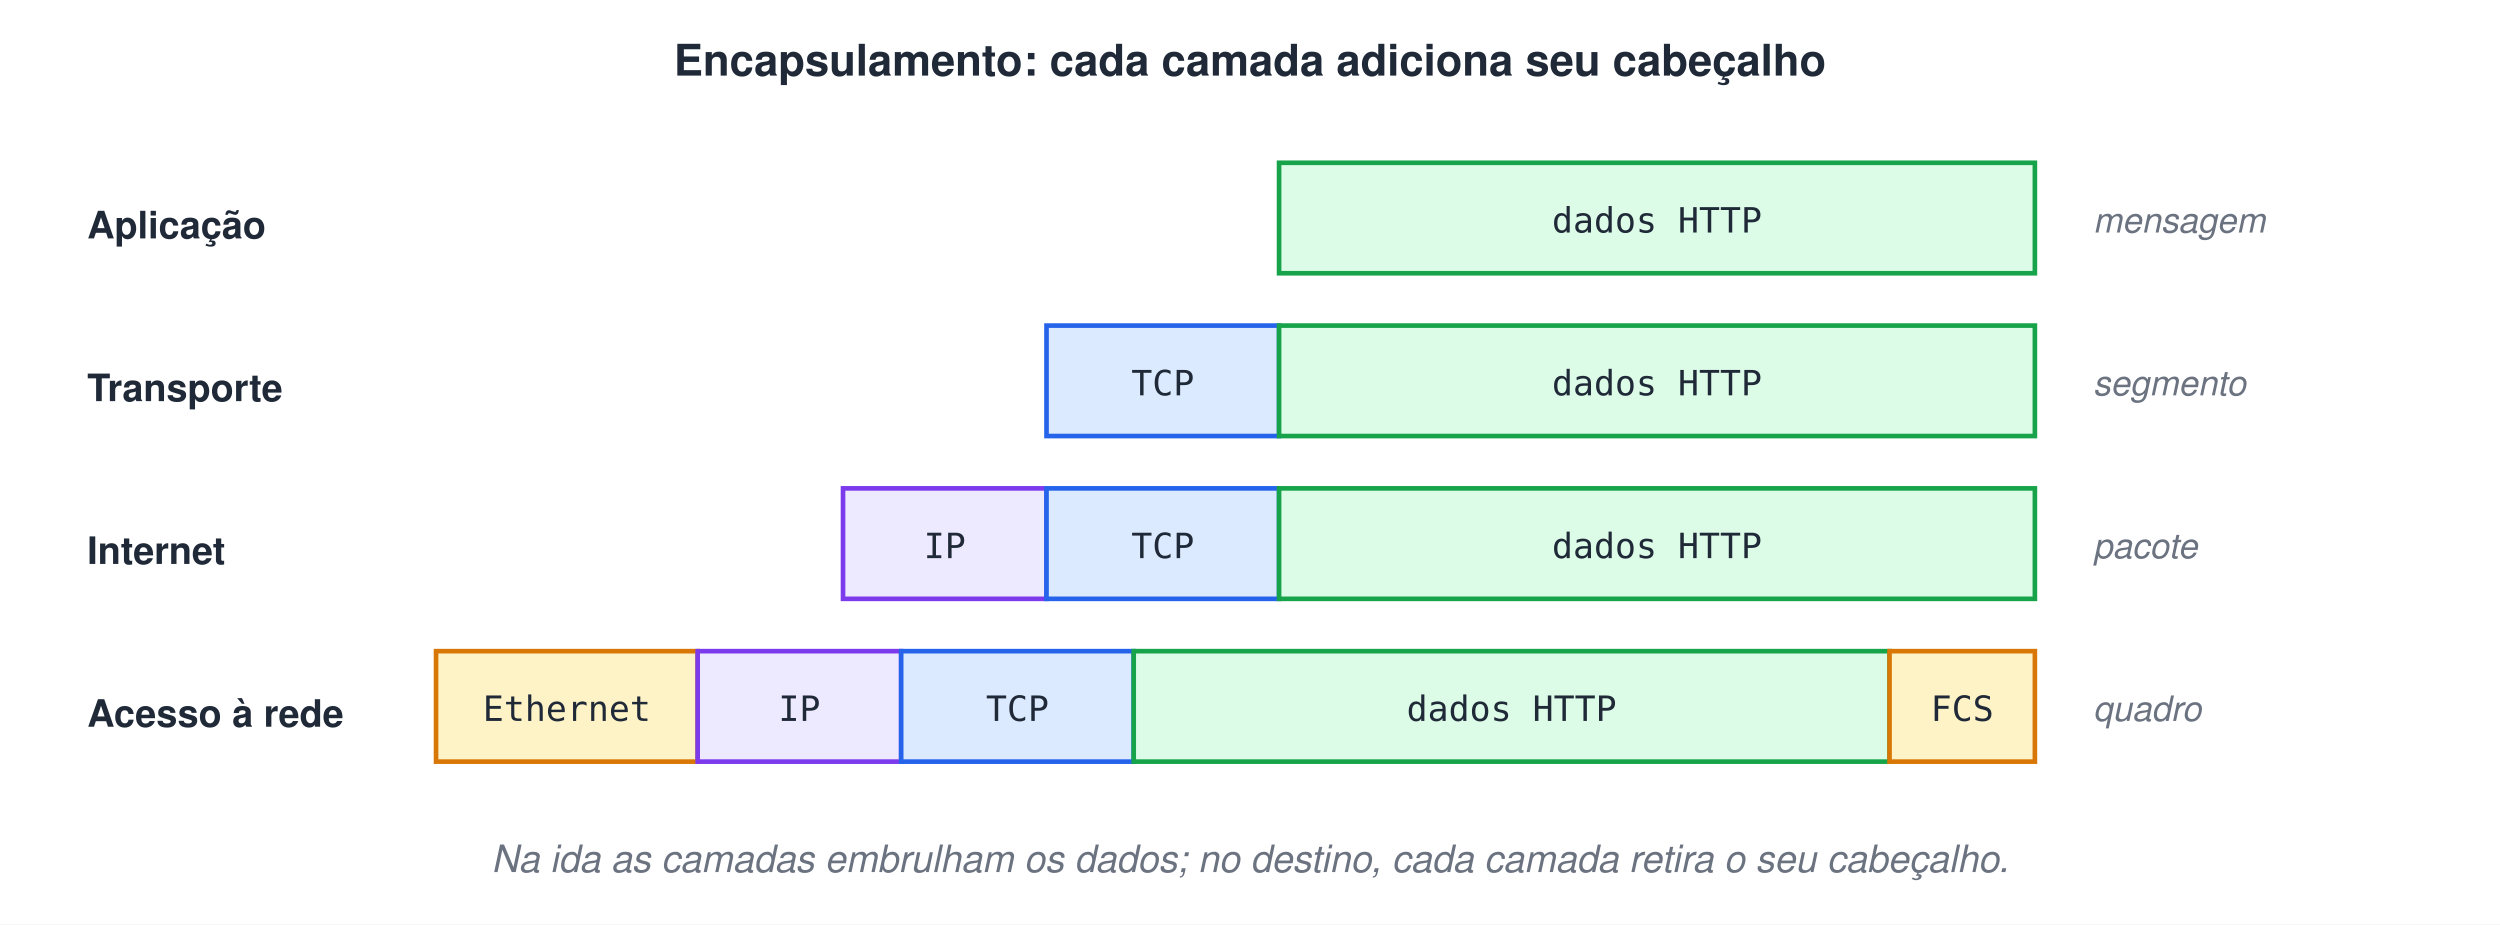
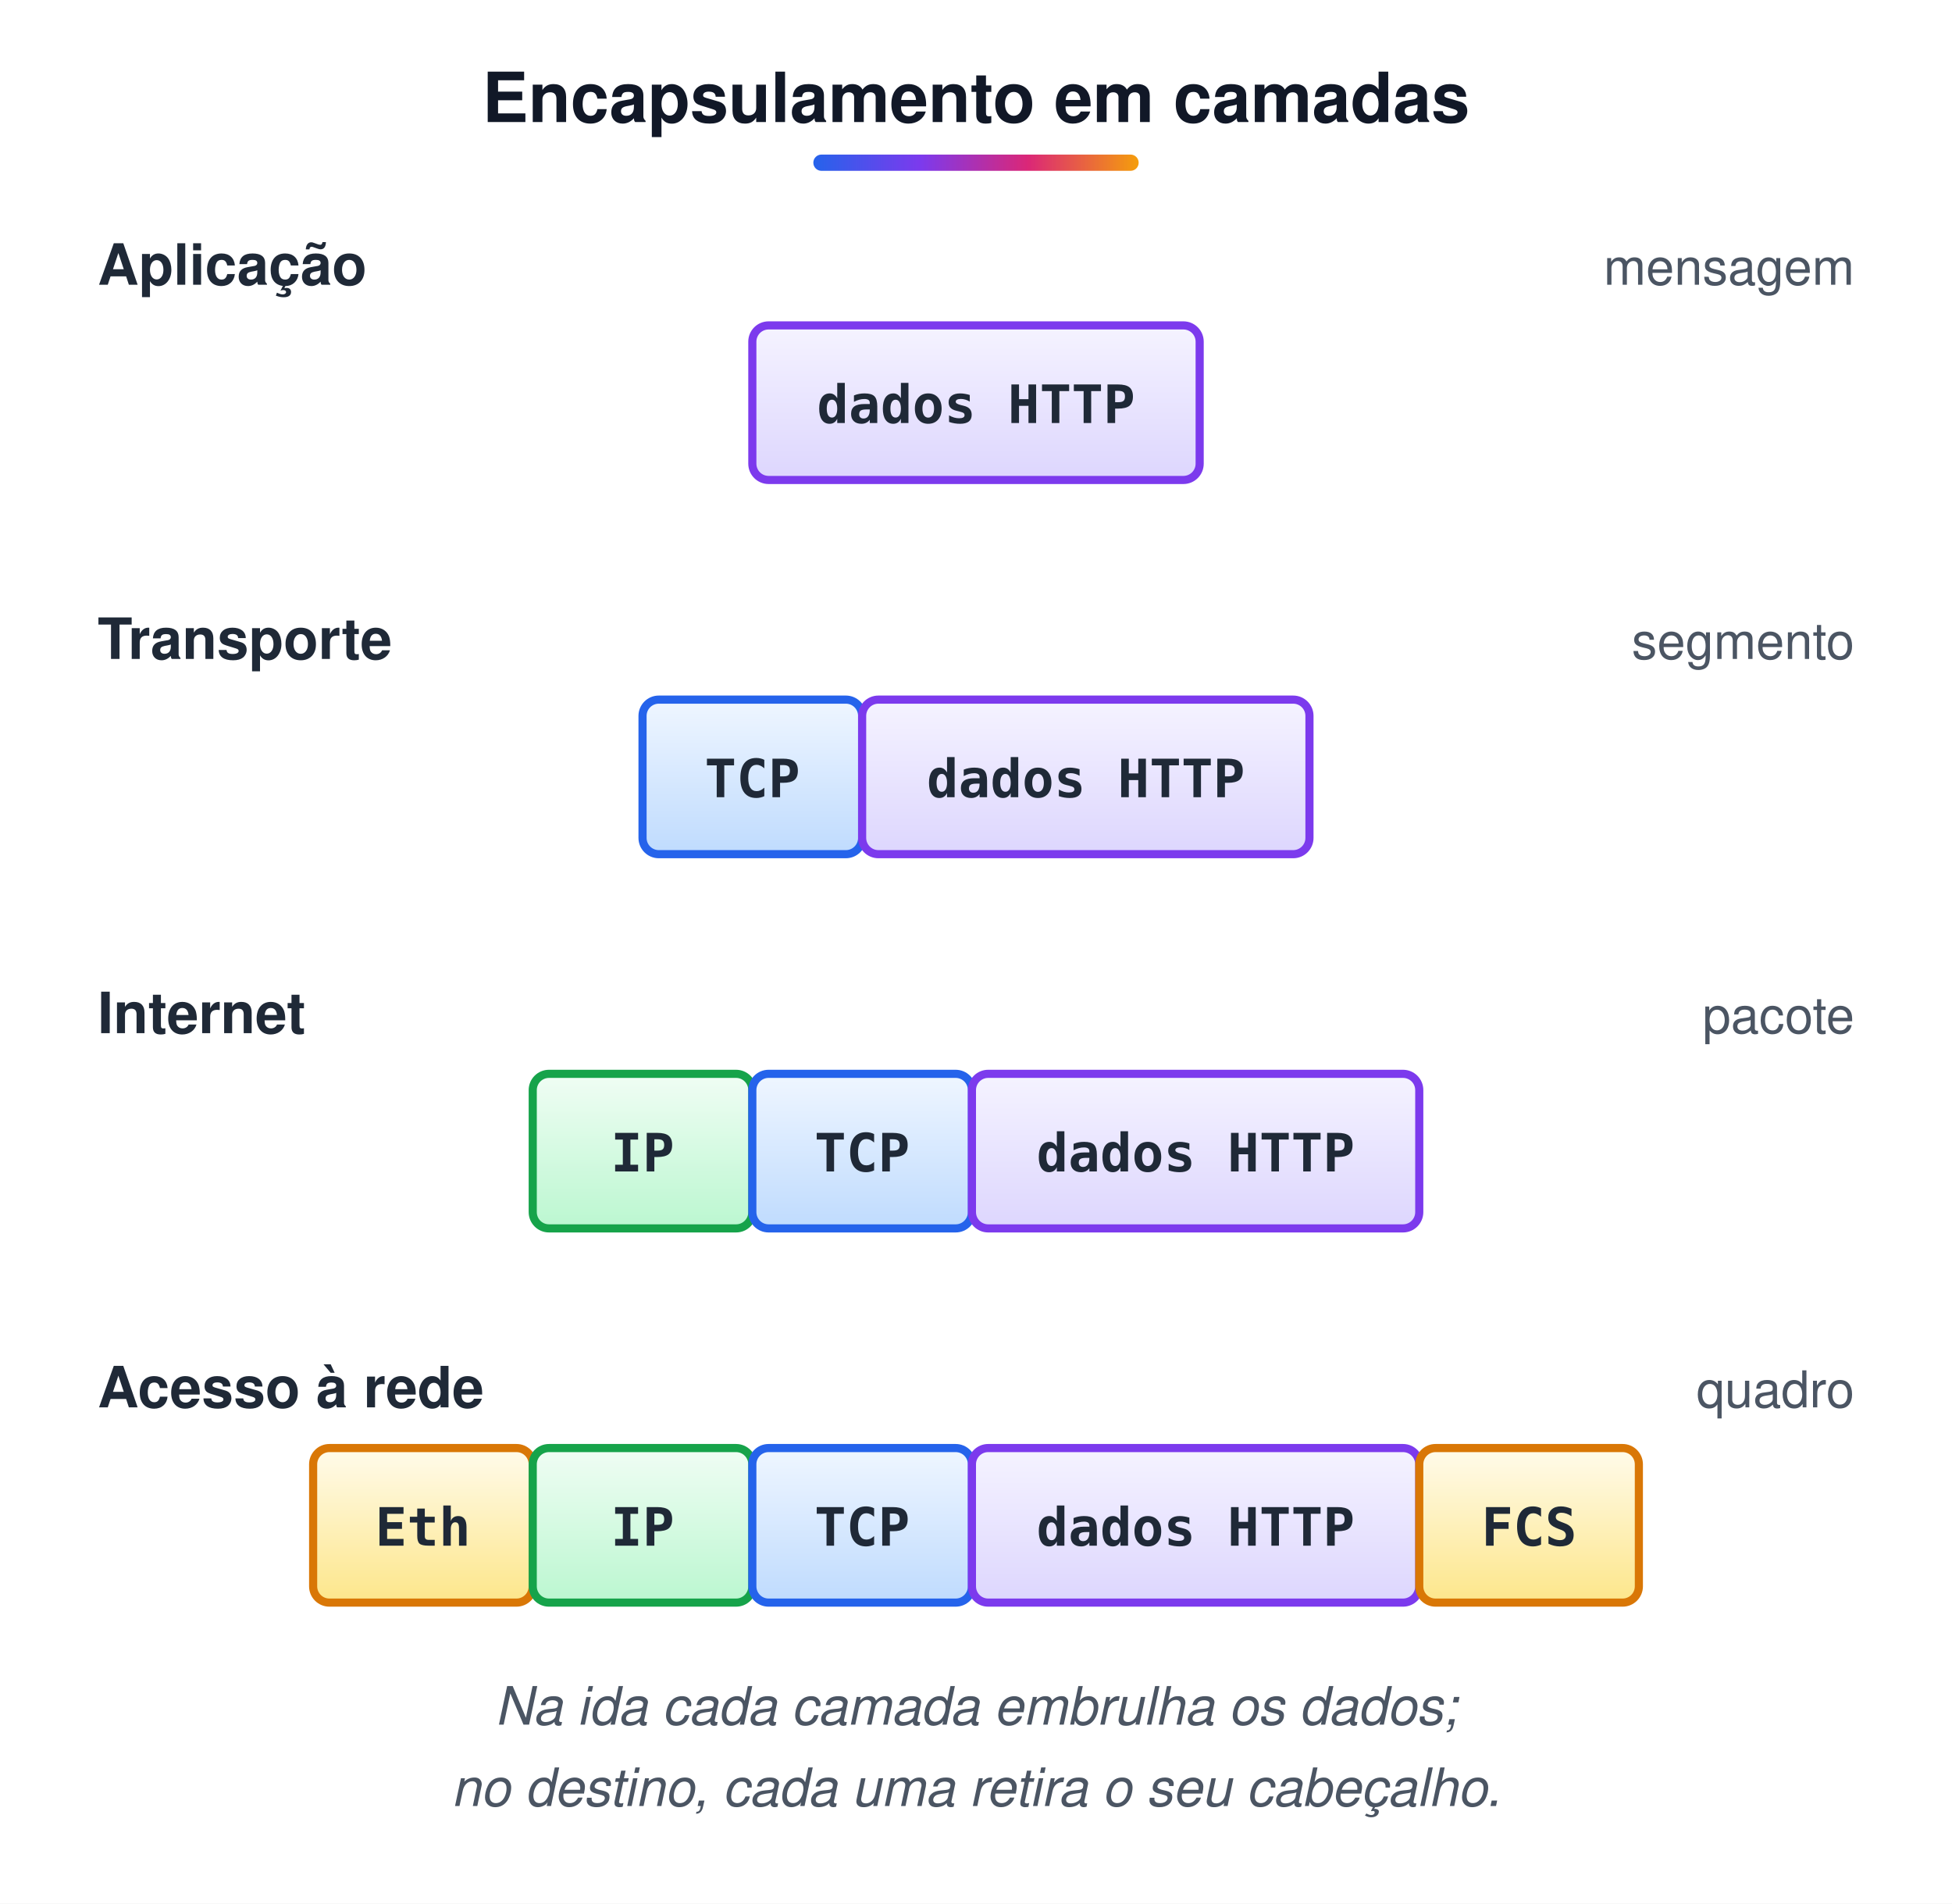
- <svg xmlns="http://www.w3.org/2000/svg" width="860" height="318" viewBox="0 0 860 318">
-   <style>text{font-family:Helvetica, Arial, 'DejaVu Sans', sans-serif}.m{font-family:Menlo, Consolas, 'DejaVu Sans Mono', monospace}</style>
-   <rect width="100%" height="100%" fill="#ffffff" />
-   <text x="430" y="26" font-size="15" font-weight="bold" fill="#1F2937" text-anchor="middle">Encapsulamento: cada camada adiciona seu cabeçalho</text>
-   <text x="30" y="82" font-size="13" font-weight="bold" fill="#1F2937">Aplicação</text>
-   <rect x="440" y="56" width="260" height="38" rx="0" fill="#DCFCE7" stroke="#16A34A" stroke-width="1.6" />
-   <text x="570" y="80" class="m" font-size="12" fill="#1F2937" text-anchor="middle">dados HTTP</text>
-   <text x="720" y="80" font-size="12" font-style="italic" fill="#6B7280">mensagem</text>
-   <text x="30" y="138" font-size="13" font-weight="bold" fill="#1F2937">Transporte</text>
-   <rect x="360" y="112" width="80" height="38" rx="0" fill="#DBEAFE" stroke="#2563EB" stroke-width="1.6" />
-   <text x="400" y="136" class="m" font-size="12" fill="#1F2937" text-anchor="middle">TCP</text>
-   <rect x="440" y="112" width="260" height="38" rx="0" fill="#DCFCE7" stroke="#16A34A" stroke-width="1.6" />
-   <text x="570" y="136" class="m" font-size="12" fill="#1F2937" text-anchor="middle">dados HTTP</text>
-   <text x="720" y="136" font-size="12" font-style="italic" fill="#6B7280">segmento</text>
-   <text x="30" y="194" font-size="13" font-weight="bold" fill="#1F2937">Internet</text>
-   <rect x="290" y="168" width="70" height="38" rx="0" fill="#EDE9FE" stroke="#7C3AED" stroke-width="1.6" />
-   <text x="325" y="192" class="m" font-size="12" fill="#1F2937" text-anchor="middle">IP</text>
-   <rect x="360" y="168" width="80" height="38" rx="0" fill="#DBEAFE" stroke="#2563EB" stroke-width="1.6" />
-   <text x="400" y="192" class="m" font-size="12" fill="#1F2937" text-anchor="middle">TCP</text>
-   <rect x="440" y="168" width="260" height="38" rx="0" fill="#DCFCE7" stroke="#16A34A" stroke-width="1.6" />
-   <text x="570" y="192" class="m" font-size="12" fill="#1F2937" text-anchor="middle">dados HTTP</text>
-   <text x="720" y="192" font-size="12" font-style="italic" fill="#6B7280">pacote</text>
-   <text x="30" y="250" font-size="13" font-weight="bold" fill="#1F2937">Acesso à rede</text>
-   <rect x="150" y="224" width="90" height="38" rx="0" fill="#FEF3C7" stroke="#D97706" stroke-width="1.6" />
-   <text x="195" y="248" class="m" font-size="12" fill="#1F2937" text-anchor="middle">Ethernet</text>
-   <rect x="240" y="224" width="70" height="38" rx="0" fill="#EDE9FE" stroke="#7C3AED" stroke-width="1.6" />
-   <text x="275" y="248" class="m" font-size="12" fill="#1F2937" text-anchor="middle">IP</text>
-   <rect x="310" y="224" width="80" height="38" rx="0" fill="#DBEAFE" stroke="#2563EB" stroke-width="1.6" />
-   <text x="350" y="248" class="m" font-size="12" fill="#1F2937" text-anchor="middle">TCP</text>
-   <rect x="390" y="224" width="260" height="38" rx="0" fill="#DCFCE7" stroke="#16A34A" stroke-width="1.6" />
-   <text x="520" y="248" class="m" font-size="12" fill="#1F2937" text-anchor="middle">dados HTTP</text>
-   <rect x="650" y="224" width="50" height="38" rx="0" fill="#FEF3C7" stroke="#D97706" stroke-width="1.6" />
-   <text x="675" y="248" class="m" font-size="12" fill="#1F2937" text-anchor="middle">FCS</text>
-   <text x="720" y="248" font-size="12" font-style="italic" fill="#6B7280">quadro</text>
-   <text x="430" y="300" font-size="13" font-style="italic" fill="#6B7280" text-anchor="middle">Na ida as camadas embrulham os dados; no destino, cada camada retira o seu cabeçalho.</text>
+ <svg xmlns="http://www.w3.org/2000/svg" width="480" height="468" viewBox="0 0 480 468">
+   <style>text{white-space:pre;font-family:Helvetica,Arial,sans-serif;font-size:14px;fill:#1F2937}.t{font-size:17px;font-weight:bold;fill:#111827}.b{font-weight:bold}.m{font-family:Menlo,Consolas,monospace;font-size:13px}.s{font-size:12.5px;fill:#4B5563}.n{font-size:13px;font-style:italic;fill:#4B5563}.c{text-anchor:middle}.r{text-anchor:end}.w{fill:#fff}.xB{fill:url(#gB);stroke:#2563EB}.hB{fill:#2563EB;stroke:#2563EB}.fB{fill:#2563EB}.xG{fill:url(#gG);stroke:#16A34A}.hG{fill:#16A34A;stroke:#16A34A}.fG{fill:#16A34A}.xO{fill:url(#gO);stroke:#D97706}.hO{fill:#D97706;stroke:#D97706}.fO{fill:#D97706}.xP{fill:url(#gP);stroke:#7C3AED}.hP{fill:#7C3AED;stroke:#7C3AED}.fP{fill:#7C3AED}.xR{fill:url(#gR);stroke:#DC2626}.hR{fill:#DC2626;stroke:#DC2626}.fR{fill:#DC2626}.xY{fill:url(#gY);stroke:#6B7280}.hY{fill:#6B7280;stroke:#6B7280}.fY{fill:#6B7280}.xT{fill:url(#gT);stroke:#0D9488}.hT{fill:#0D9488;stroke:#0D9488}.fT{fill:#0D9488}.xK{fill:url(#gK);stroke:#DB2777}.hK{fill:#DB2777;stroke:#DB2777}.fK{fill:#DB2777}.xW{fill:url(#gW);stroke:#9CA3AF}.hW{fill:#9CA3AF;stroke:#9CA3AF}.fW{fill:#9CA3AF}.xZ{fill:url(#gZ);stroke:#DDD6FE}.hZ{fill:#DDD6FE;stroke:#DDD6FE}.fZ{fill:#DDD6FE}.xV{fill:url(#gV);stroke:#E5E7EB}.hV{fill:#E5E7EB;stroke:#E5E7EB}.fV{fill:#E5E7EB}rect,ellipse,polygon,circle{stroke-width:2}.l{stroke:#475569;stroke-width:2.2;fill:none}.d{stroke-dasharray:6 4}.sh{fill:#0F172A;opacity:.10;stroke:none}</style>
+   <defs>
+     <linearGradient id="gB" x1="0" y1="0" x2="0" y2="1">
+       <stop offset="0" stop-color="#EFF6FF" />
+       <stop offset="1" stop-color="#BFDBFE" />
+     </linearGradient>
+     <linearGradient id="gG" x1="0" y1="0" x2="0" y2="1">
+       <stop offset="0" stop-color="#F0FDF4" />
+       <stop offset="1" stop-color="#BBF7D0" />
+     </linearGradient>
+     <linearGradient id="gO" x1="0" y1="0" x2="0" y2="1">
+       <stop offset="0" stop-color="#FFFBEB" />
+       <stop offset="1" stop-color="#FDE68A" />
+     </linearGradient>
+     <linearGradient id="gP" x1="0" y1="0" x2="0" y2="1">
+       <stop offset="0" stop-color="#F5F3FF" />
+       <stop offset="1" stop-color="#DDD6FE" />
+     </linearGradient>
+     <linearGradient id="gR" x1="0" y1="0" x2="0" y2="1">
+       <stop offset="0" stop-color="#FEF2F2" />
+       <stop offset="1" stop-color="#FECACA" />
+     </linearGradient>
+     <linearGradient id="gY" x1="0" y1="0" x2="0" y2="1">
+       <stop offset="0" stop-color="#F9FAFB" />
+       <stop offset="1" stop-color="#E5E7EB" />
+     </linearGradient>
+     <linearGradient id="gT" x1="0" y1="0" x2="0" y2="1">
+       <stop offset="0" stop-color="#F0FDFA" />
+       <stop offset="1" stop-color="#99F6E4" />
+     </linearGradient>
+     <linearGradient id="gK" x1="0" y1="0" x2="0" y2="1">
+       <stop offset="0" stop-color="#FDF2F8" />
+       <stop offset="1" stop-color="#FBCFE8" />
+     </linearGradient>
+     <linearGradient id="gW" x1="0" y1="0" x2="0" y2="1">
+       <stop offset="0" stop-color="#FFFFFF" />
+       <stop offset="1" stop-color="#FFFFFF" />
+     </linearGradient>
+     <linearGradient id="gZ" x1="0" y1="0" x2="0" y2="1">
+       <stop offset="0" stop-color="#F5F3FF" />
+       <stop offset="1" stop-color="#F5F3FF" />
+     </linearGradient>
+     <linearGradient id="gV" x1="0" y1="0" x2="0" y2="1">
+       <stop offset="0" stop-color="#FFFFFF" />
+       <stop offset="1" stop-color="#FFFFFF" />
+     </linearGradient>
+     <linearGradient id="gT0" x1="0" y1="0" x2="1" y2="0">
+       <stop offset="0" stop-color="#2563EB" />
+       <stop offset=".33" stop-color="#7C3AED" />
+       <stop offset=".66" stop-color="#DB2777" />
+       <stop offset="1" stop-color="#F59E0B" />
+     </linearGradient>
+     <marker id="a" viewBox="0 0 10 10" refX="9" refY="5" markerWidth="6.5" markerHeight="6.5" orient="auto-start-reverse">
+       <path d="M0,0L10,5L0,10z" fill="#475569" />
+     </marker>
+   </defs>
+   <rect width="100%" height="100%" fill="#fff" />
+   <text x="240.0" y="30" class="t c">Encapsulamento em camadas</text>
+   <rect x="200.0" y="38" width="80" height="4" rx="2" fill="url(#gT0)" />
+   <text x="24" y="70" class="b">Aplicação</text>
+   <text x="456" y="70" class="s r">mensagem</text>
+   <rect x="185.0" y="80" width="110" height="38" rx="4" class="xP" />
+   <text x="240.0" y="104.0" class="m b c">dados HTTP</text>
+   <text x="24" y="162" class="b">Transporte</text>
+   <text x="456" y="162" class="s r">segmento</text>
+   <rect x="158.0" y="172" width="54" height="38" rx="4" class="xB" />
+   <text x="185.0" y="196.0" class="m b c">TCP</text>
+   <rect x="212.0" y="172" width="110" height="38" rx="4" class="xP" />
+   <text x="267.0" y="196.0" class="m b c">dados HTTP</text>
+   <text x="24" y="254" class="b">Internet</text>
+   <text x="456" y="254" class="s r">pacote</text>
+   <rect x="131.0" y="264" width="54" height="38" rx="4" class="xG" />
+   <text x="158.0" y="288.0" class="m b c">IP</text>
+   <rect x="185.0" y="264" width="54" height="38" rx="4" class="xB" />
+   <text x="212.0" y="288.0" class="m b c">TCP</text>
+   <rect x="239.0" y="264" width="110" height="38" rx="4" class="xP" />
+   <text x="294.0" y="288.0" class="m b c">dados HTTP</text>
+   <text x="24" y="346" class="b">Acesso à rede</text>
+   <text x="456" y="346" class="s r">quadro</text>
+   <rect x="77.0" y="356" width="54" height="38" rx="4" class="xO" />
+   <text x="104.0" y="380.0" class="m b c">Eth</text>
+   <rect x="131.0" y="356" width="54" height="38" rx="4" class="xG" />
+   <text x="158.0" y="380.0" class="m b c">IP</text>
+   <rect x="185.0" y="356" width="54" height="38" rx="4" class="xB" />
+   <text x="212.0" y="380.0" class="m b c">TCP</text>
+   <rect x="239.0" y="356" width="110" height="38" rx="4" class="xP" />
+   <text x="294.0" y="380.0" class="m b c">dados HTTP</text>
+   <rect x="349.0" y="356" width="54" height="38" rx="4" class="xO" />
+   <text x="376.0" y="380.0" class="m b c">FCS</text>
+   <text x="240.0" y="424" class="n c">Na ida cada camada embrulha os dados;</text>
+   <text x="240.0" y="444" class="n c">no destino, cada uma retira o seu cabeçalho.</text>
</svg>
